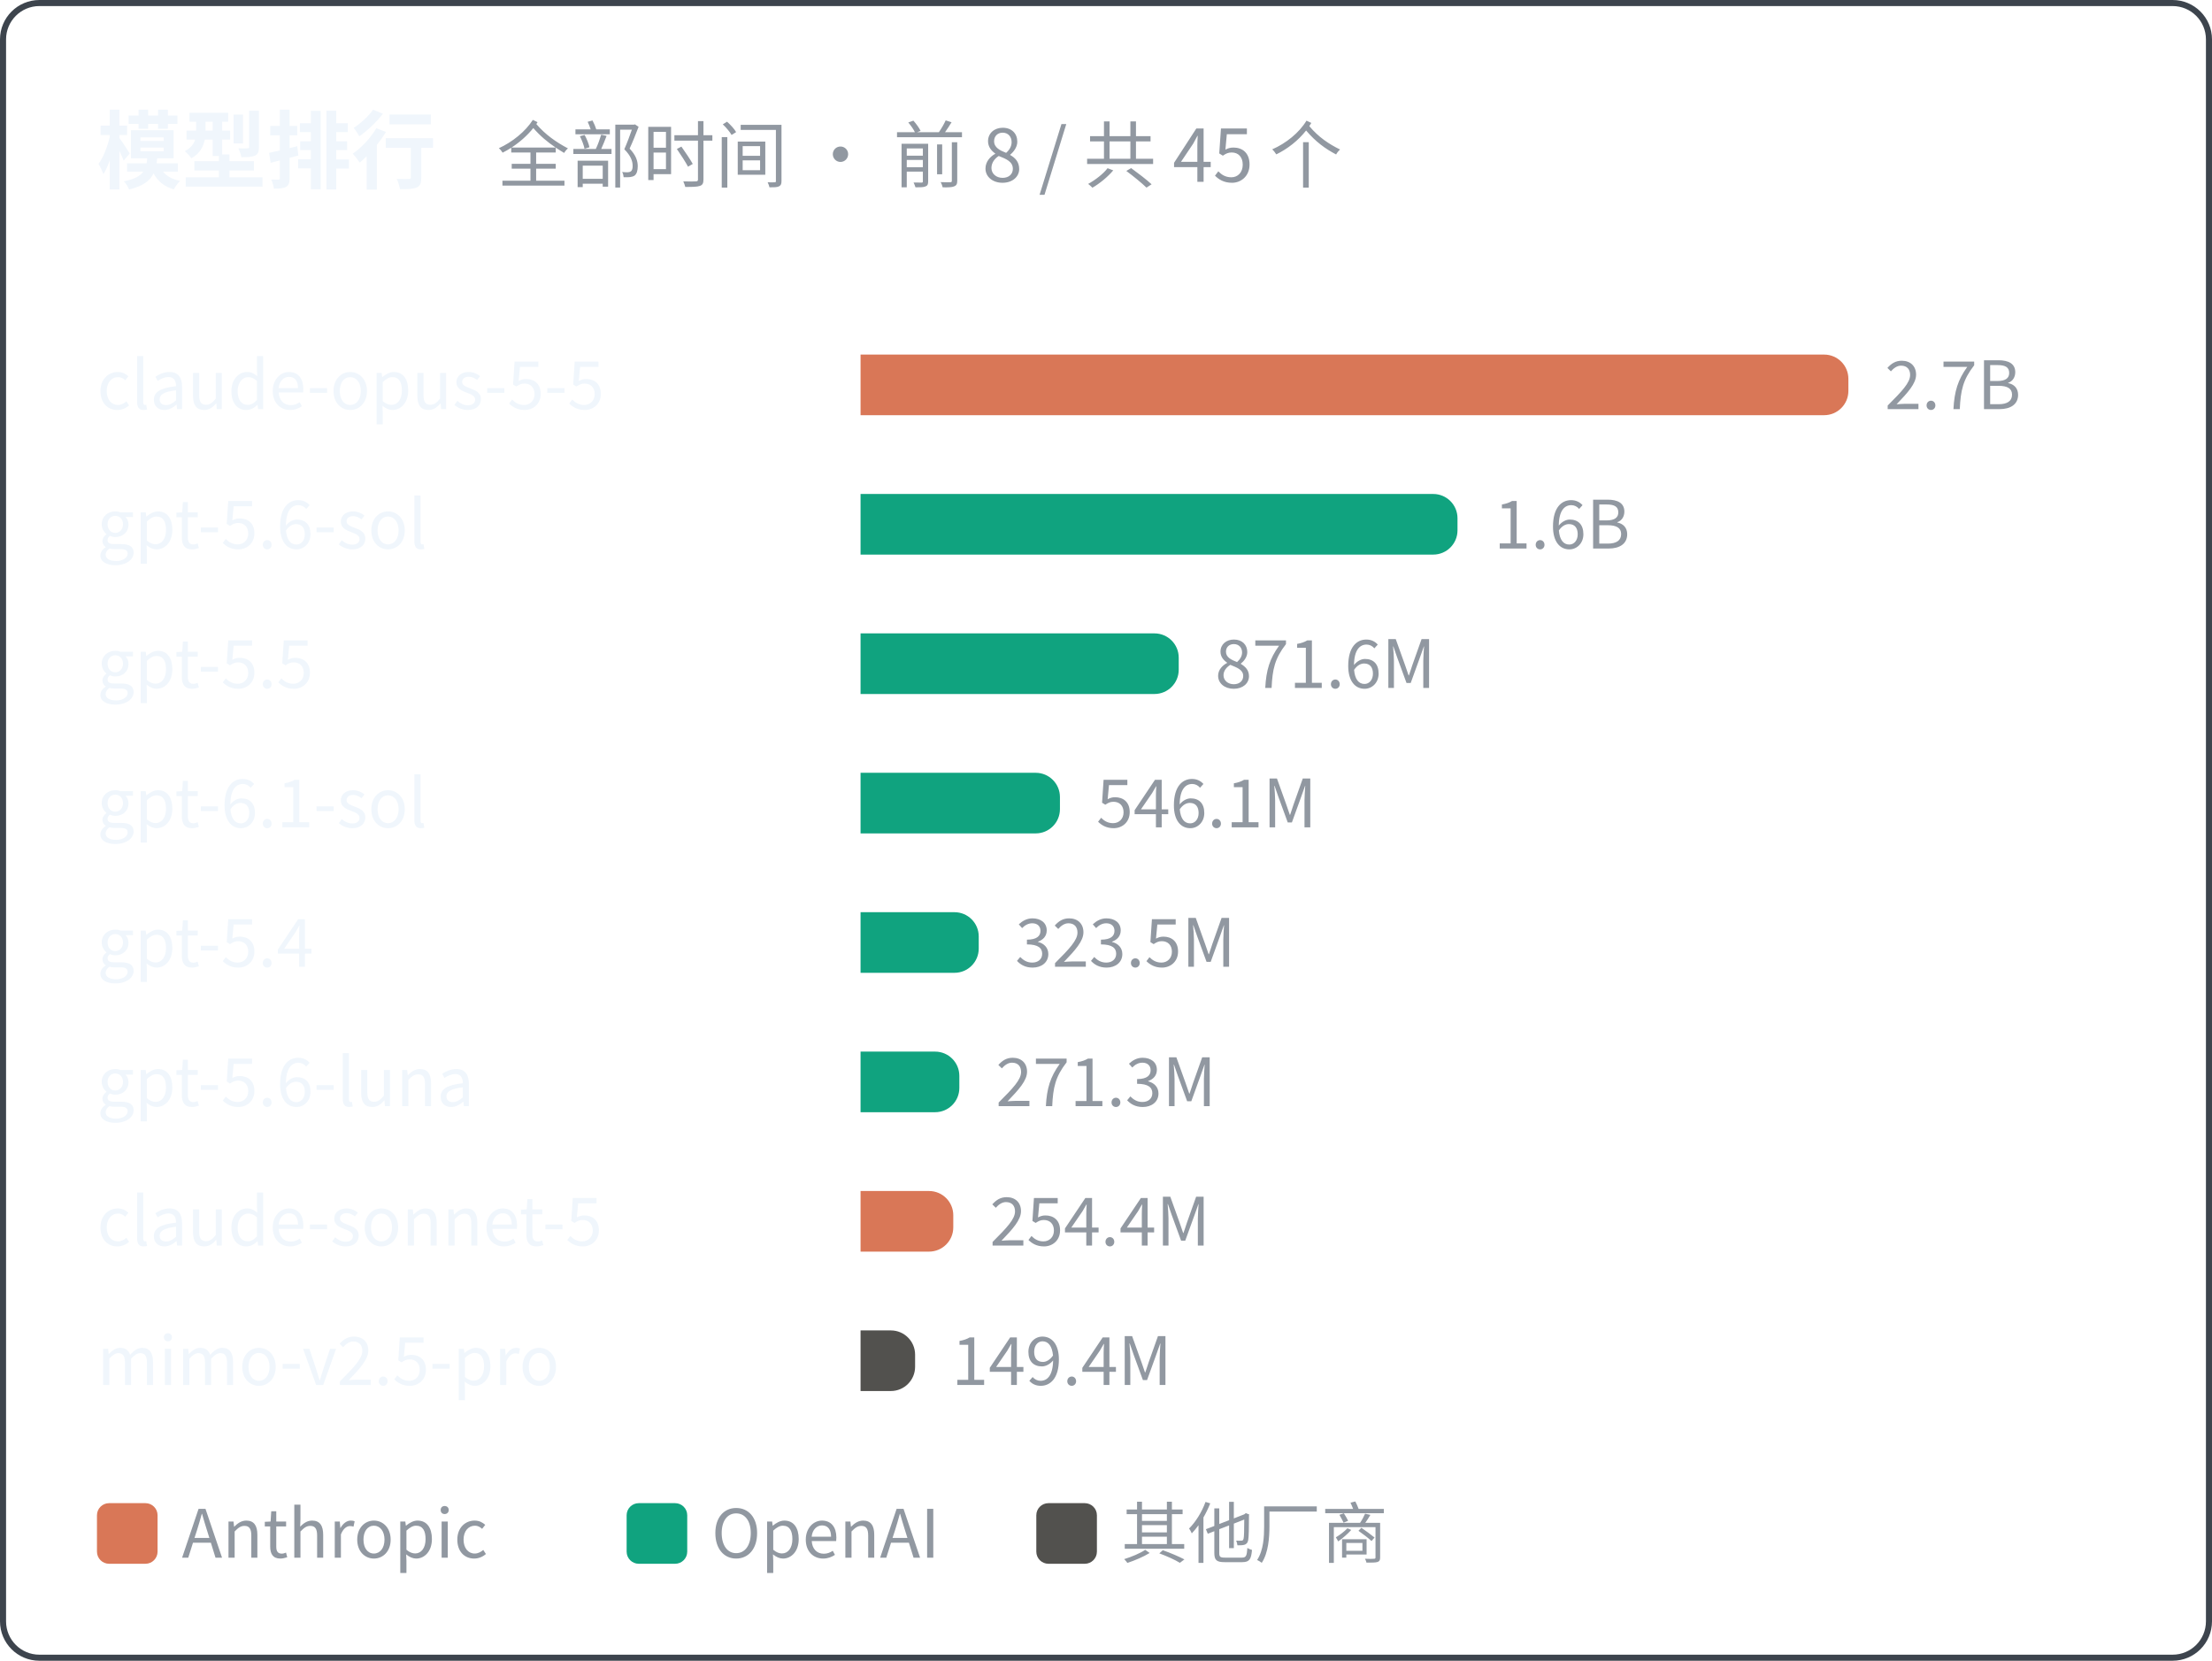
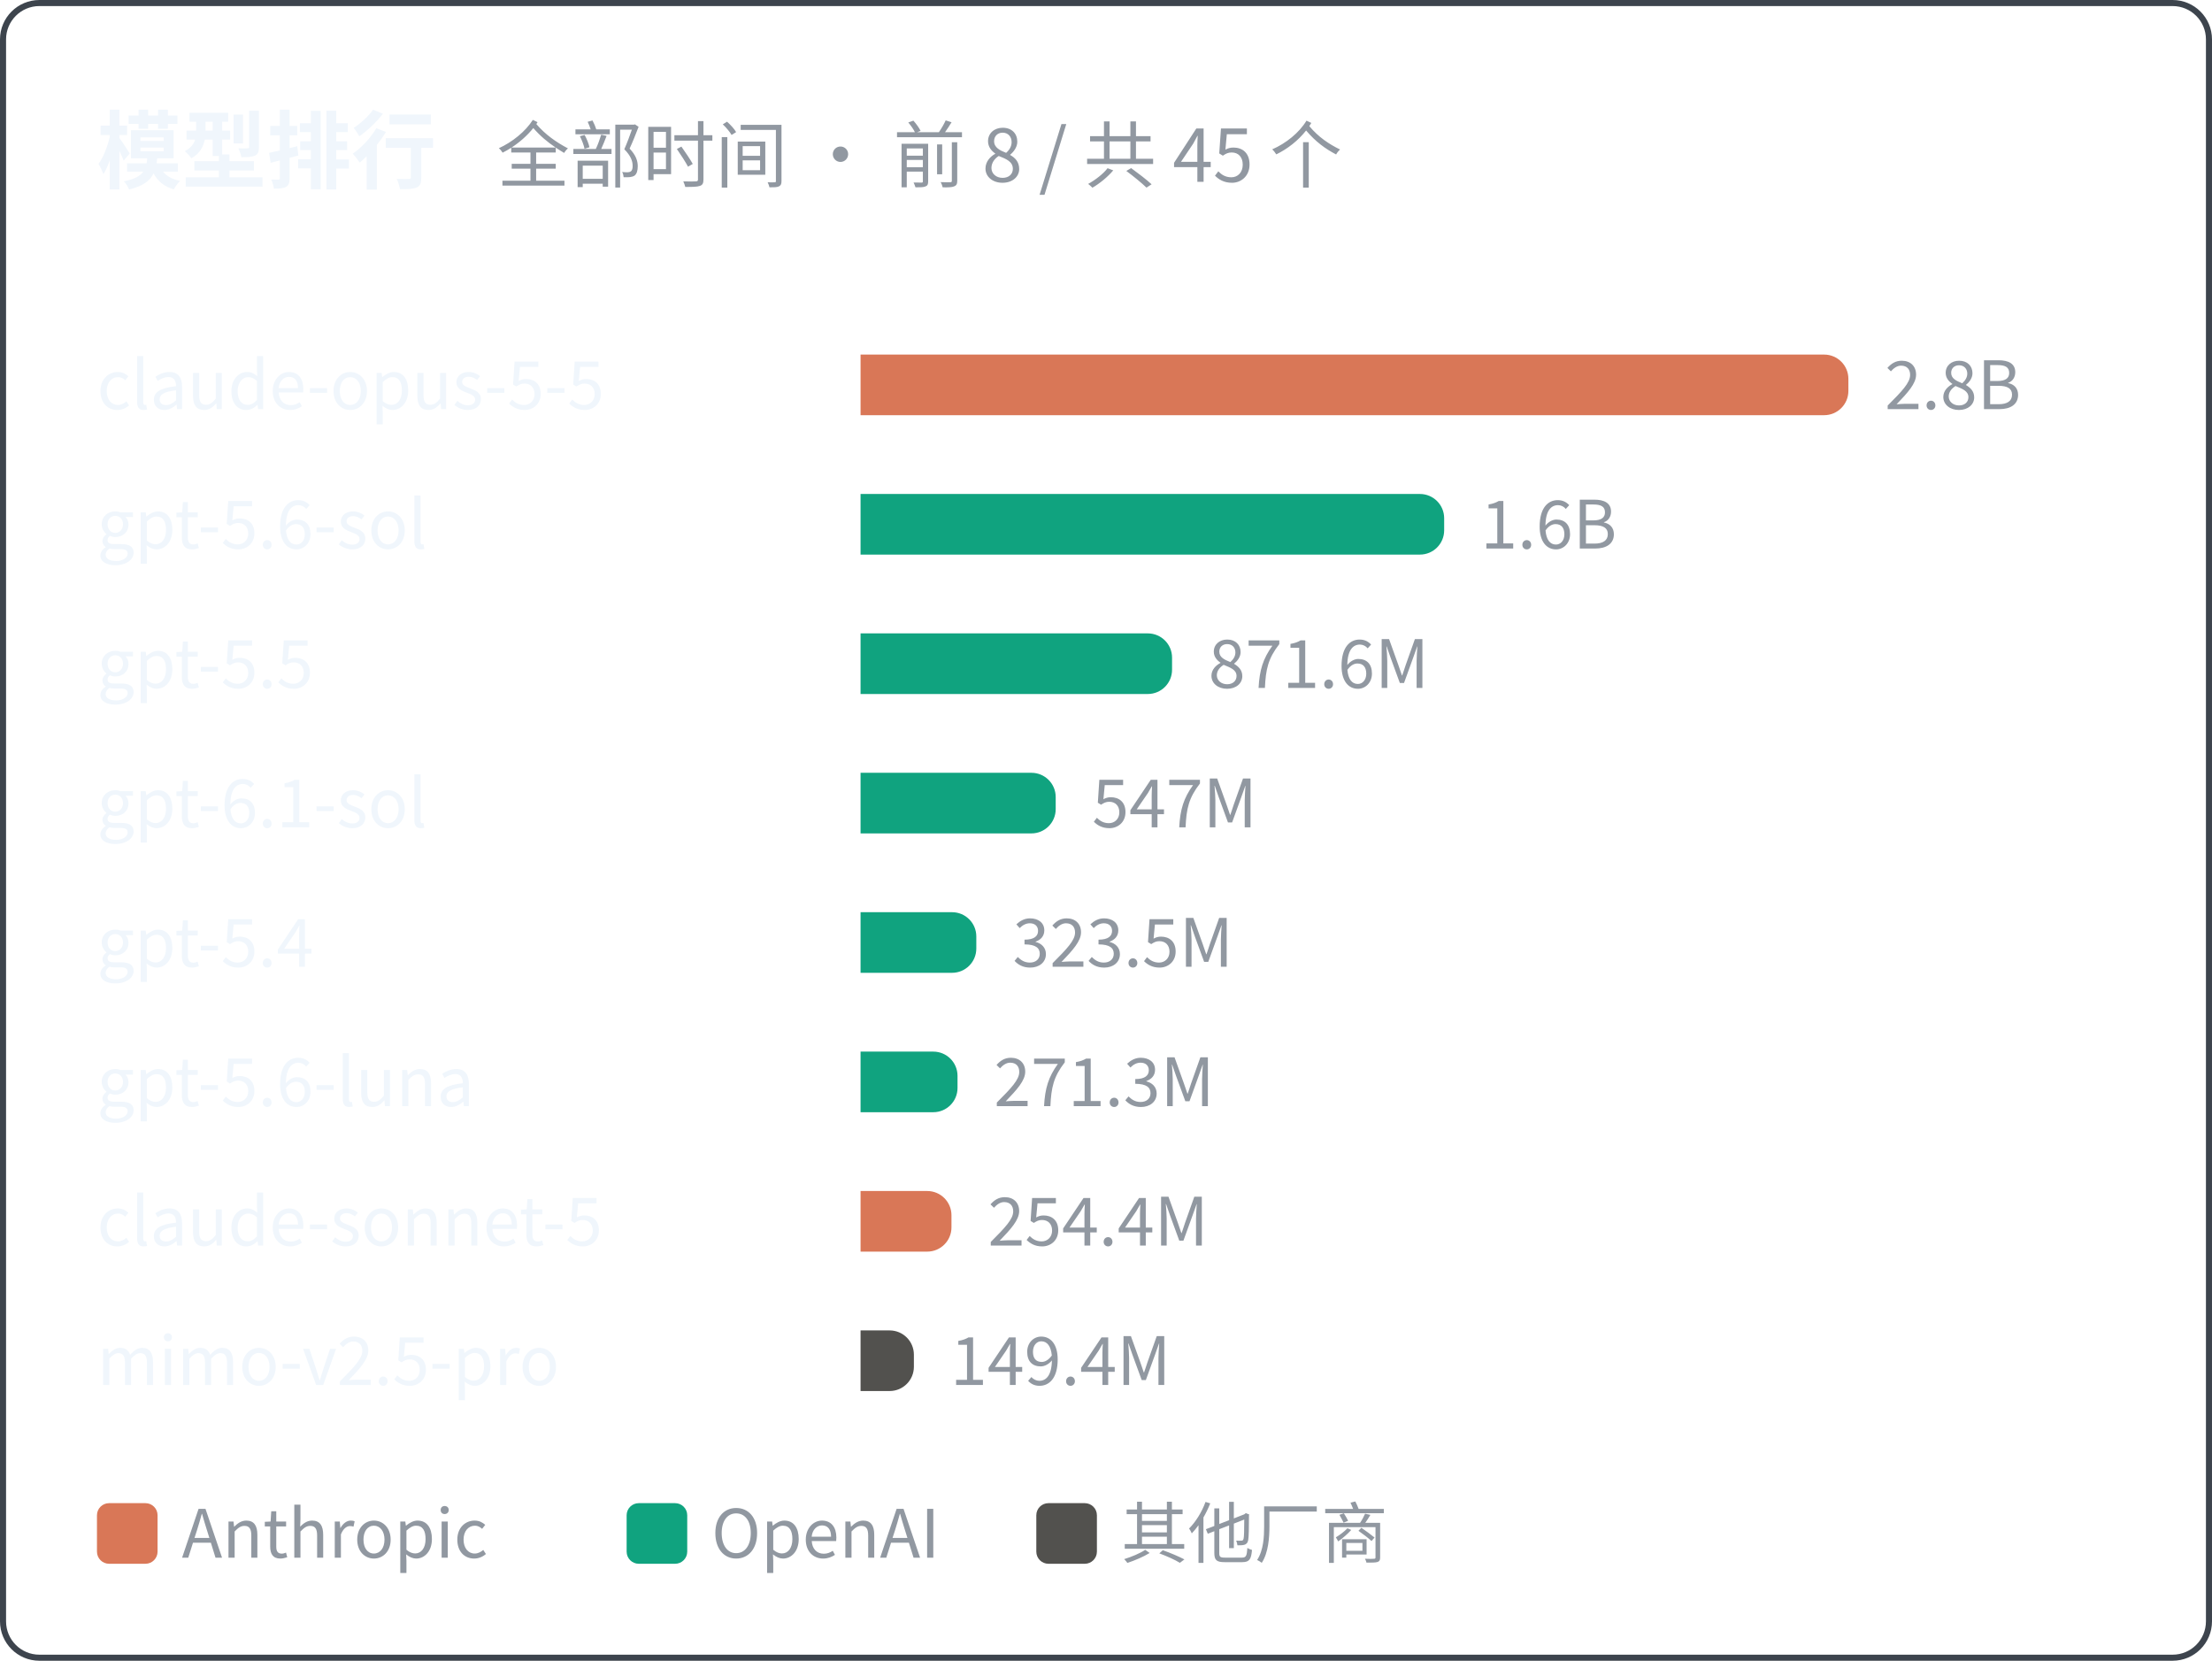
<svg xmlns="http://www.w3.org/2000/svg" width="365" height="274" viewBox="0 0 365 274" font-family="system-ui, -apple-system, 'Segoe UI', 'PingFang SC', 'Microsoft YaHei', 'Noto Sans CJK SC', sans-serif">
  <rect x="0.5" y="0.5" width="364" height="273" rx="6" fill="none" stroke="#3d444d" />
  <text x="16" y="30" font-size="14" font-weight="600" fill="#f0f6fc">模型排行<tspan dx="10" font-size="12" font-weight="400" fill="#9198a1">全部时间 · 前 8 / 共 45 个</tspan>
  </text>
  <path d="M142 58.5 h159.0 a4.0 4.0 0 0 1 4.0 4.0 v2.0 a4.0 4.0 0 0 1 -4.0 4.0 h-159.0 z" fill="#d97757" />
  <text x="16" y="67.5" font-size="11" fill="#f0f6fc">claude-opus-5-5</text>
-   <text x="311.0" y="67.5" font-size="11" fill="#9198a1">2.7B</text>
-   <path d="M142 81.5 h94.5 a4.0 4.0 0 0 1 4.0 4.0 v2.0 a4.0 4.0 0 0 1 -4.0 4.0 h-94.5 z" fill="#10a37f" />
+   <text x="311.0" y="67.5" font-size="11" fill="#9198a1">2.8B</text>
+   <path d="M142 81.5 h92.3 a4.0 4.0 0 0 1 4.0 4.0 v2.0 a4.0 4.0 0 0 1 -4.0 4.0 h-92.3 z" fill="#10a37f" />
  <text x="16" y="90.5" font-size="11" fill="#f0f6fc">gpt-5.6-sol</text>
-   <text x="246.5" y="90.5" font-size="11" fill="#9198a1">1.6B</text>
-   <path d="M142 104.5 h48.5 a4.0 4.0 0 0 1 4.0 4.0 v2.0 a4.0 4.0 0 0 1 -4.0 4.0 h-48.5 z" fill="#10a37f" />
+   <text x="244.3" y="90.5" font-size="11" fill="#9198a1">1.6B</text>
+   <path d="M142 104.5 h47.4 a4.0 4.0 0 0 1 4.0 4.0 v2.0 a4.0 4.0 0 0 1 -4.0 4.0 h-47.4 z" fill="#10a37f" />
  <text x="16" y="113.5" font-size="11" fill="#f0f6fc">gpt-5.5</text>
-   <text x="200.5" y="113.5" font-size="11" fill="#9198a1">871.6M</text>
-   <path d="M142 127.5 h28.9 a4.0 4.0 0 0 1 4.0 4.0 v2.0 a4.0 4.0 0 0 1 -4.0 4.0 h-28.9 z" fill="#10a37f" />
+   <text x="199.4" y="113.5" font-size="11" fill="#9198a1">871.6M</text>
+   <path d="M142 127.5 h28.2 a4.0 4.0 0 0 1 4.0 4.0 v2.0 a4.0 4.0 0 0 1 -4.0 4.0 h-28.2 z" fill="#10a37f" />
  <text x="16" y="136.5" font-size="11" fill="#f0f6fc">gpt-6.1-sol</text>
-   <text x="180.9" y="136.5" font-size="11" fill="#9198a1">546.1M</text>
-   <path d="M142 150.5 h15.5 a4.0 4.0 0 0 1 4.0 4.0 v2.0 a4.0 4.0 0 0 1 -4.0 4.0 h-15.5 z" fill="#10a37f" />
+   <text x="180.2" y="136.5" font-size="11" fill="#9198a1">547M</text>
+   <path d="M142 150.5 h15.1 a4.0 4.0 0 0 1 4.0 4.0 v2.0 a4.0 4.0 0 0 1 -4.0 4.0 h-15.1 z" fill="#10a37f" />
  <text x="16" y="159.5" font-size="11" fill="#f0f6fc">gpt-5.4</text>
-   <text x="167.5" y="159.5" font-size="11" fill="#9198a1">323.5M</text>
-   <path d="M142 173.5 h12.3 a4.0 4.0 0 0 1 4.0 4.0 v2.0 a4.0 4.0 0 0 1 -4.0 4.0 h-12.3 z" fill="#10a37f" />
+   <text x="167.1" y="159.5" font-size="11" fill="#9198a1">323.5M</text>
+   <path d="M142 173.5 h12.0 a4.0 4.0 0 0 1 4.0 4.0 v2.0 a4.0 4.0 0 0 1 -4.0 4.0 h-12.0 z" fill="#10a37f" />
  <text x="16" y="182.5" font-size="11" fill="#f0f6fc">gpt-5.6-luna</text>
-   <text x="164.3" y="182.5" font-size="11" fill="#9198a1">271.3M</text>
-   <path d="M142 196.5 h11.3 a4.0 4.0 0 0 1 4.0 4.0 v2.0 a4.0 4.0 0 0 1 -4.0 4.0 h-11.3 z" fill="#d97757" />
+   <text x="164.0" y="182.5" font-size="11" fill="#9198a1">271.3M</text>
+   <path d="M142 196.5 h11.0 a4.0 4.0 0 0 1 4.0 4.0 v2.0 a4.0 4.0 0 0 1 -4.0 4.0 h-11.0 z" fill="#d97757" />
  <text x="16" y="205.5" font-size="11" fill="#f0f6fc">claude-sonnet-5</text>
-   <text x="163.3" y="205.5" font-size="11" fill="#9198a1">254.4M</text>
-   <path d="M142 219.5 h5.0 a4.0 4.0 0 0 1 4.0 4.0 v2.0 a4.0 4.0 0 0 1 -4.0 4.0 h-5.0 z" fill="#52514e" />
+   <text x="163.0" y="205.5" font-size="11" fill="#9198a1">254.4M</text>
+   <path d="M142 219.5 h4.8 a4.0 4.0 0 0 1 4.0 4.0 v2.0 a4.0 4.0 0 0 1 -4.0 4.0 h-4.8 z" fill="#52514e" />
  <text x="16" y="228.5" font-size="11" fill="#f0f6fc">mimo-v2.5-pro</text>
-   <text x="157.0" y="228.5" font-size="11" fill="#9198a1">149.4M</text>
+   <text x="156.8" y="228.5" font-size="11" fill="#9198a1">149.4M</text>
  <rect x="16.0" y="248" width="10" height="10" rx="2" fill="#d97757" />
  <text x="30.0" y="257" font-size="11" fill="#9198a1">Anthropic</text>
  <rect x="103.4" y="248" width="10" height="10" rx="2" fill="#10a37f" />
  <text x="117.4" y="257" font-size="11" fill="#9198a1">OpenAI</text>
  <rect x="171.0" y="248" width="10" height="10" rx="2" fill="#52514e" />
  <text x="185.0" y="257" font-size="11" fill="#9198a1">其他厂商</text>
</svg>
